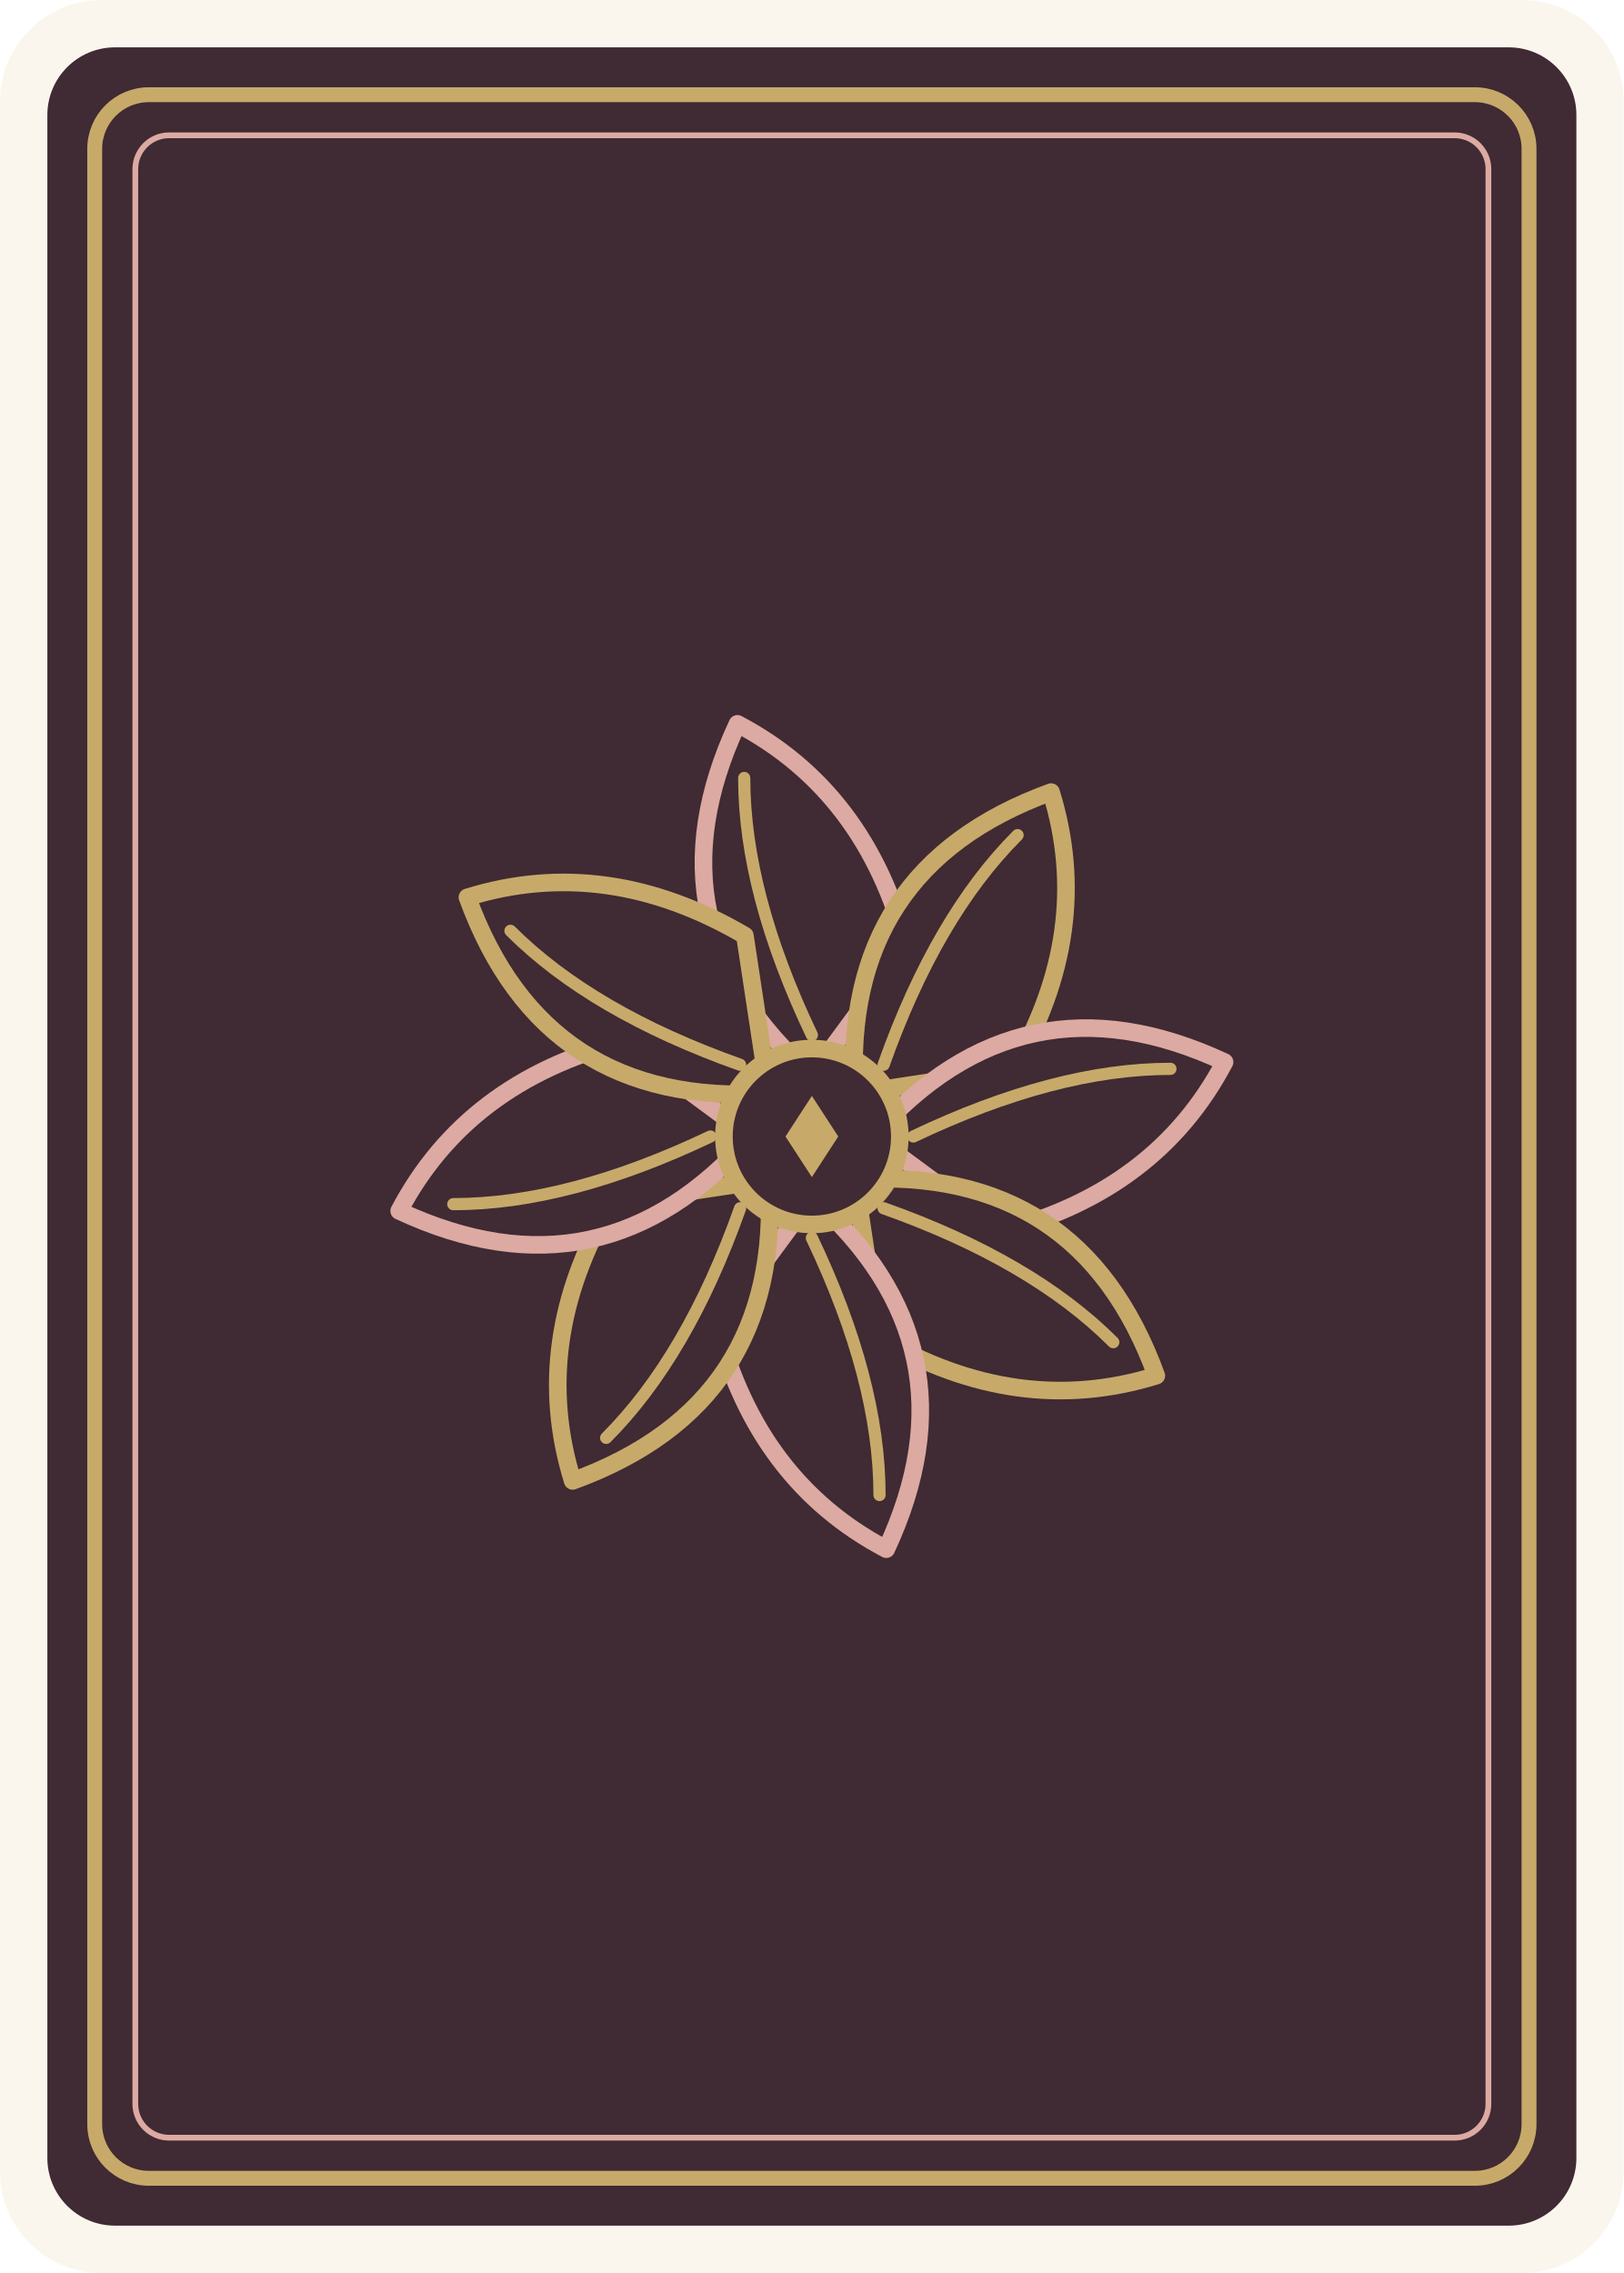
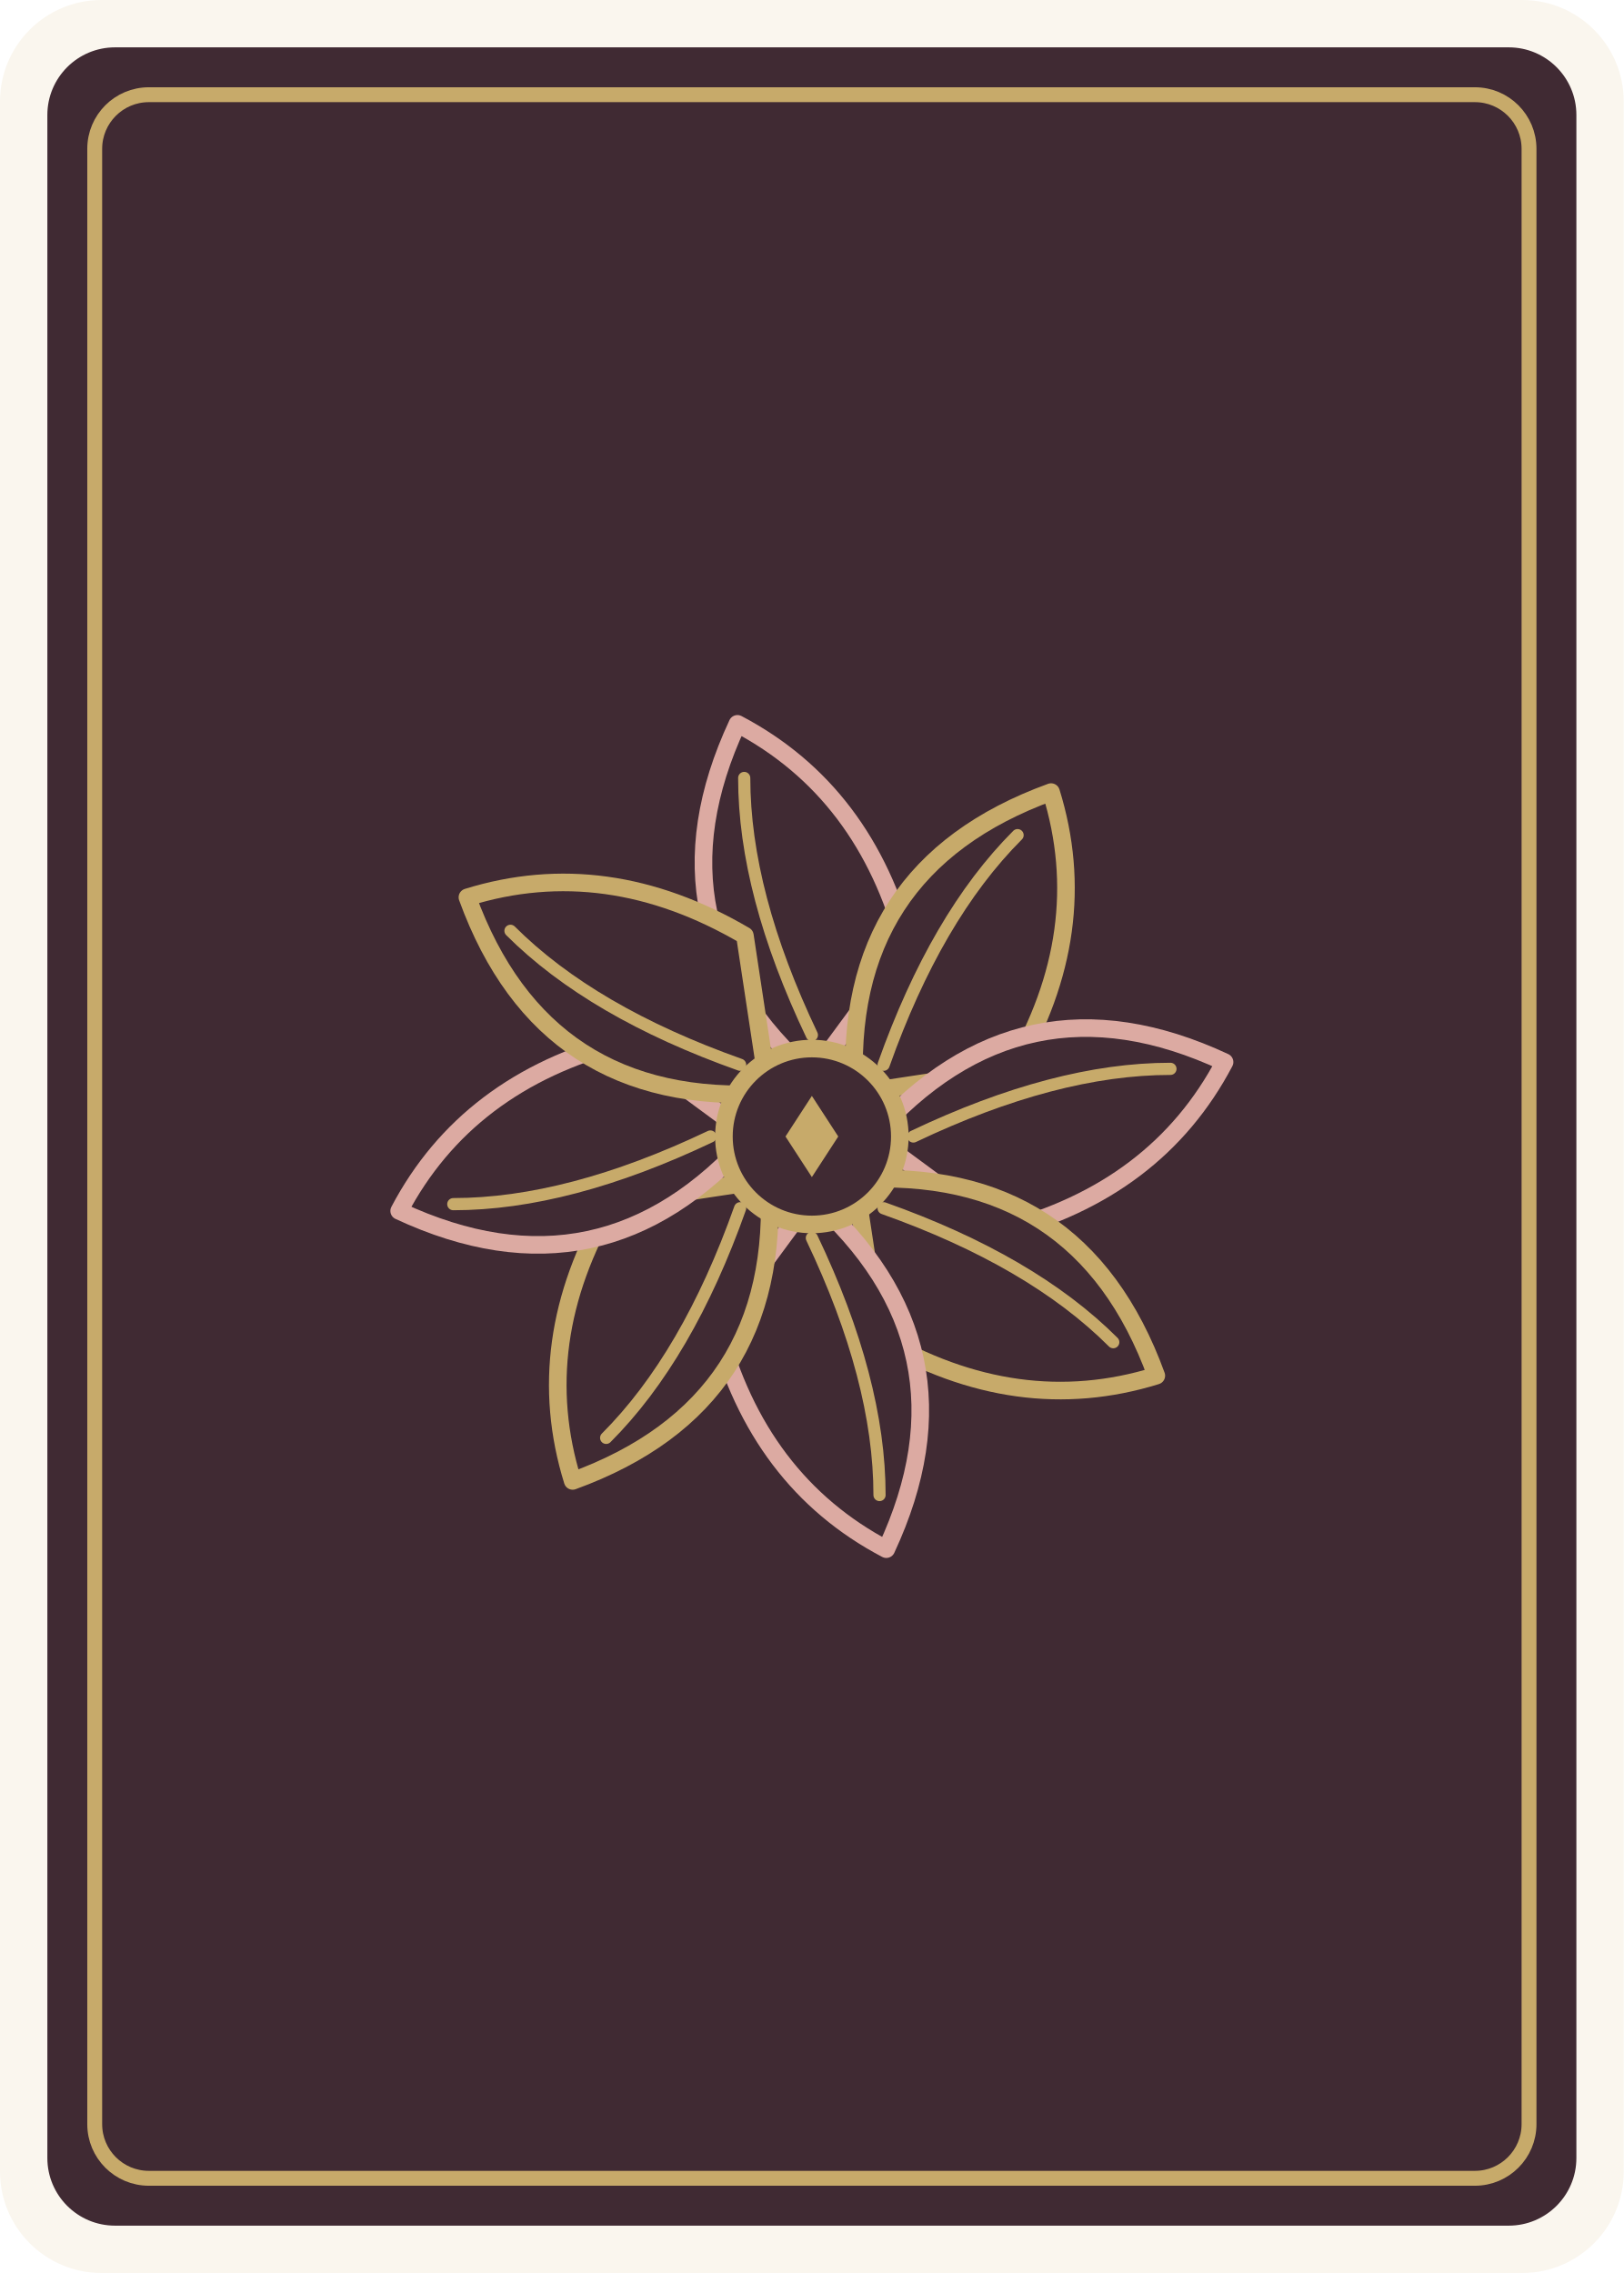
<svg xmlns="http://www.w3.org/2000/svg" width="240" height="336" viewBox="0 0 240 336" role="img" aria-labelledby="title">
  <rect width="240" height="336" rx="15" fill="#FAF6EE" />
  <rect x="7" y="7" width="226" height="322" rx="10" fill="#402A33" />
  <rect x="14" y="14" width="212" height="308" rx="8" fill="none" stroke="#C7AA6A" stroke-width="2.2" />
-   <rect x="20" y="20" width="200" height="296" rx="5" fill="none" stroke="#DCAAA2" stroke-width="0.85" />
  <g transform="translate(120 168)">
    <g transform="rotate(0)">
      <path d="M0-9Q-25-31-11-61Q8-51 14-28Z" stroke="#DCAAA2" stroke-width="2.6" fill="#402A33" stroke-linecap="round" stroke-linejoin="round" />
      <path d="M0-15Q-10-36-10-53" stroke="#C7AA6A" stroke-width="1.8" fill="none" stroke-linecap="round" stroke-linejoin="round" />
    </g>
    <g transform="rotate(45)">
      <path d="M0-9Q-25-31-11-61Q8-51 14-28Z" stroke="#C7AA6A" stroke-width="2.6" fill="#402A33" stroke-linecap="round" stroke-linejoin="round" />
      <path d="M0-15Q-10-36-10-53" stroke="#C7AA6A" stroke-width="1.8" fill="none" stroke-linecap="round" stroke-linejoin="round" />
    </g>
    <g transform="rotate(90)">
      <path d="M0-9Q-25-31-11-61Q8-51 14-28Z" stroke="#DCAAA2" stroke-width="2.6" fill="#402A33" stroke-linecap="round" stroke-linejoin="round" />
      <path d="M0-15Q-10-36-10-53" stroke="#C7AA6A" stroke-width="1.8" fill="none" stroke-linecap="round" stroke-linejoin="round" />
    </g>
    <g transform="rotate(135)">
      <path d="M0-9Q-25-31-11-61Q8-51 14-28Z" stroke="#C7AA6A" stroke-width="2.6" fill="#402A33" stroke-linecap="round" stroke-linejoin="round" />
      <path d="M0-15Q-10-36-10-53" stroke="#C7AA6A" stroke-width="1.8" fill="none" stroke-linecap="round" stroke-linejoin="round" />
    </g>
    <g transform="rotate(180)">
      <path d="M0-9Q-25-31-11-61Q8-51 14-28Z" stroke="#DCAAA2" stroke-width="2.6" fill="#402A33" stroke-linecap="round" stroke-linejoin="round" />
      <path d="M0-15Q-10-36-10-53" stroke="#C7AA6A" stroke-width="1.8" fill="none" stroke-linecap="round" stroke-linejoin="round" />
    </g>
    <g transform="rotate(225)">
      <path d="M0-9Q-25-31-11-61Q8-51 14-28Z" stroke="#C7AA6A" stroke-width="2.6" fill="#402A33" stroke-linecap="round" stroke-linejoin="round" />
      <path d="M0-15Q-10-36-10-53" stroke="#C7AA6A" stroke-width="1.8" fill="none" stroke-linecap="round" stroke-linejoin="round" />
    </g>
    <g transform="rotate(270)">
      <path d="M0-9Q-25-31-11-61Q8-51 14-28Z" stroke="#DCAAA2" stroke-width="2.6" fill="#402A33" stroke-linecap="round" stroke-linejoin="round" />
      <path d="M0-15Q-10-36-10-53" stroke="#C7AA6A" stroke-width="1.8" fill="none" stroke-linecap="round" stroke-linejoin="round" />
    </g>
    <g transform="rotate(315)">
      <path d="M0-9Q-25-31-11-61Q8-51 14-28Z" stroke="#C7AA6A" stroke-width="2.6" fill="#402A33" stroke-linecap="round" stroke-linejoin="round" />
      <path d="M0-15Q-10-36-10-53" stroke="#C7AA6A" stroke-width="1.8" fill="none" stroke-linecap="round" stroke-linejoin="round" />
    </g>
    <circle cx="0" cy="0" r="13" fill="#402A33" stroke="#C7AA6A" stroke-width="2.6" />
    <g transform="translate(0 0)">
      <path d="M0 -6 3.9 0 0 6 -3.9 0Z" fill="#C7AA6A" />
    </g>
  </g>
</svg>
